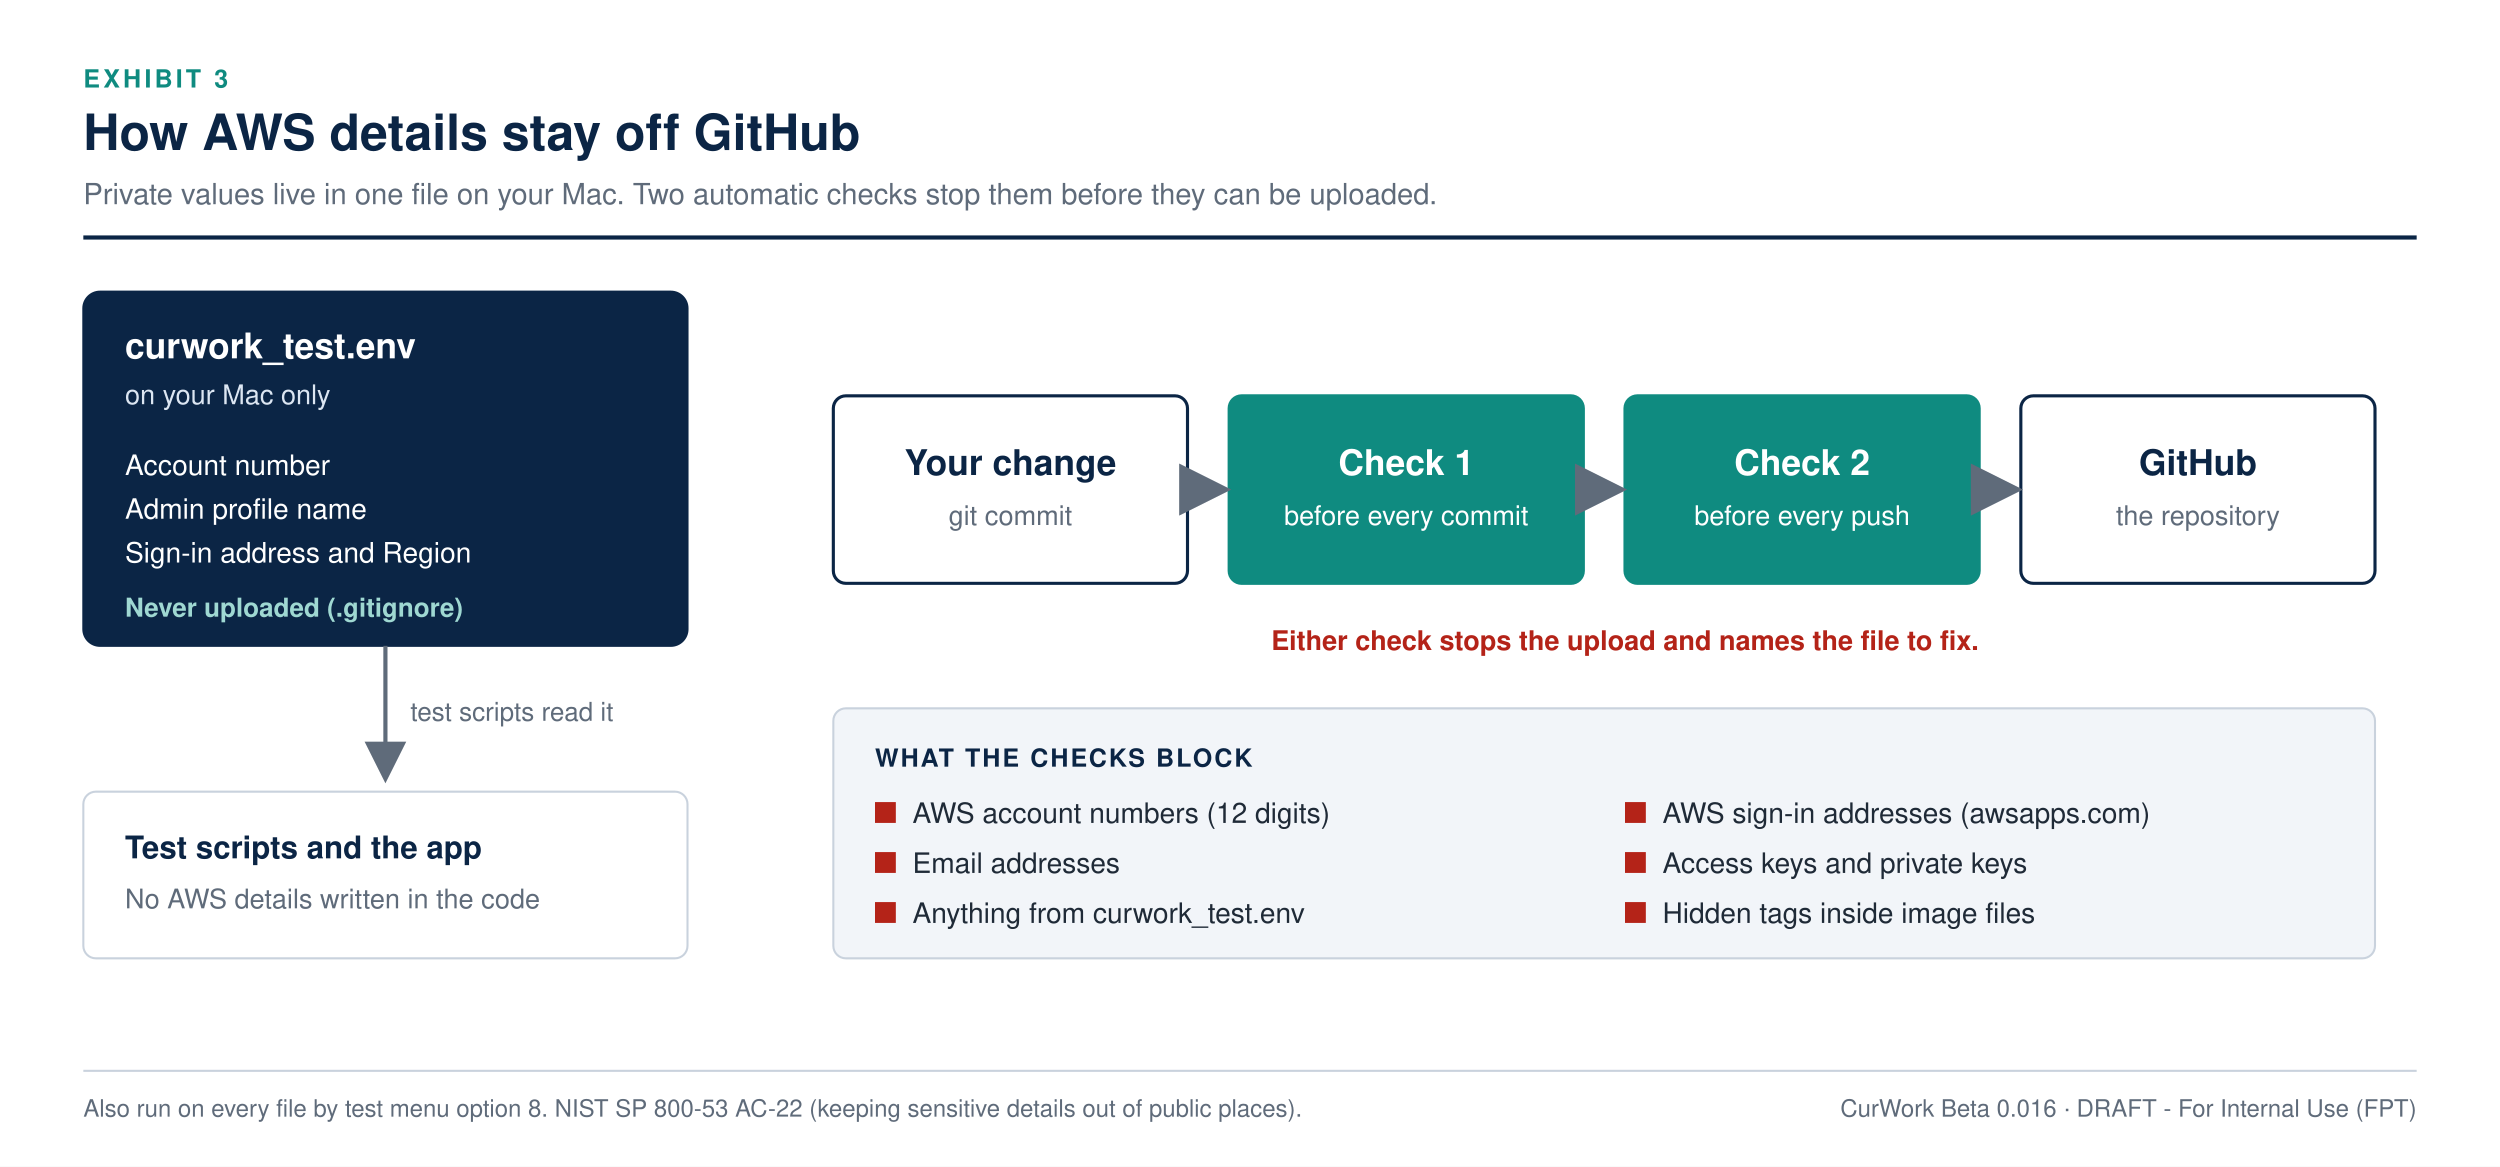
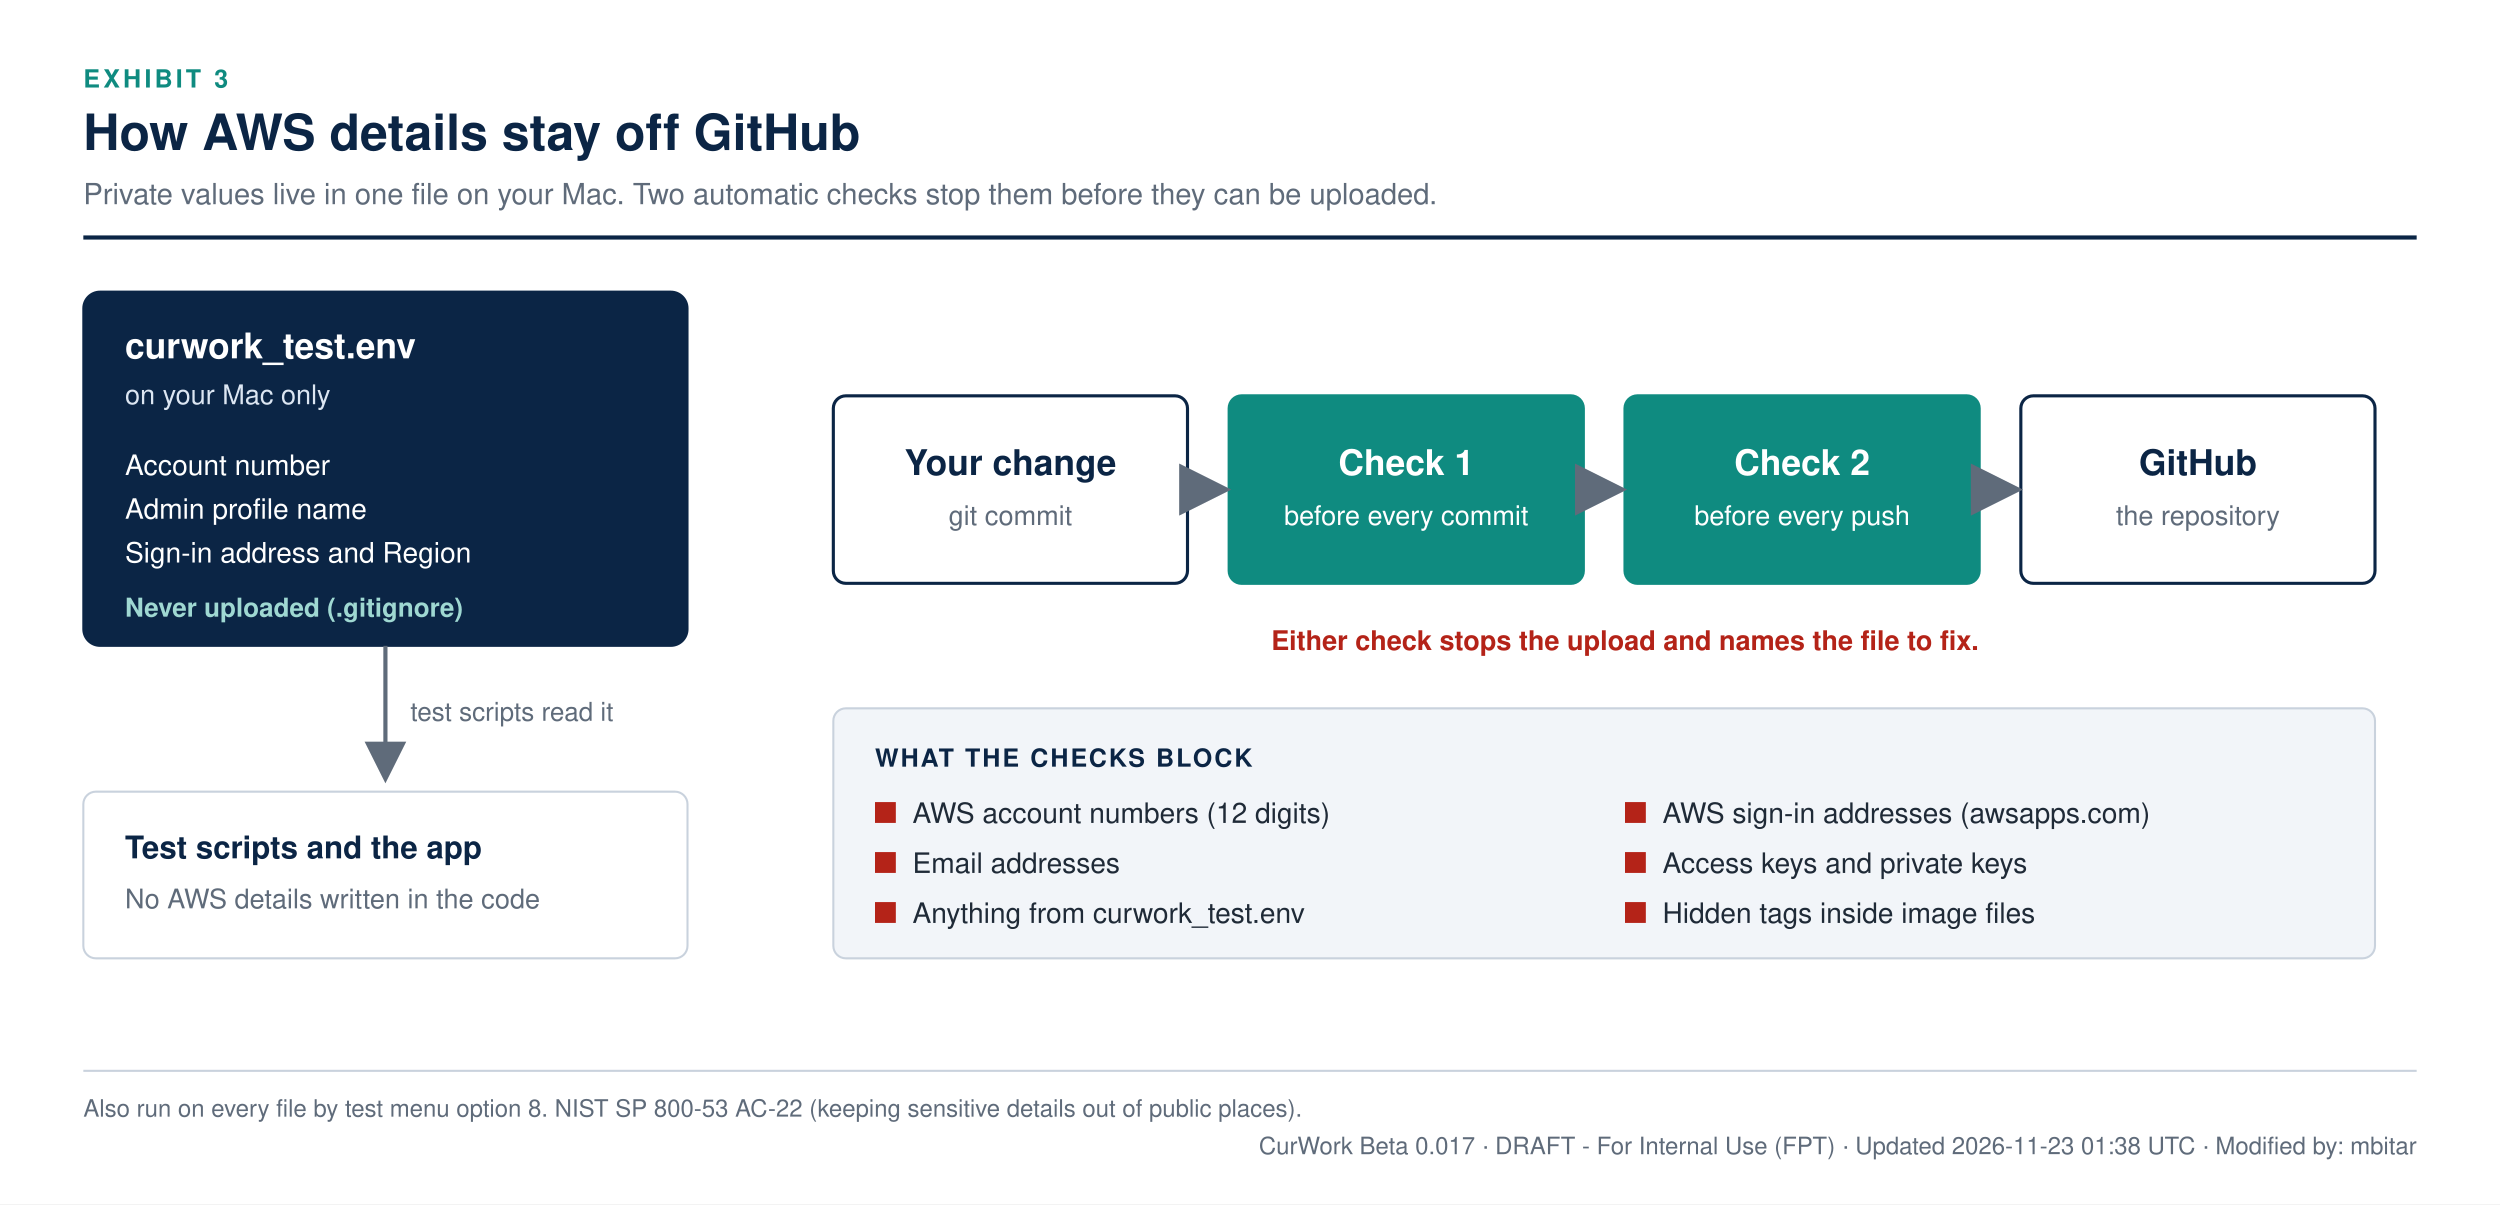
- <svg xmlns="http://www.w3.org/2000/svg" width="1200" height="560" viewBox="0 0 1200 560" role="img">
+ <svg xmlns="http://www.w3.org/2000/svg" width="1200" height="578" viewBox="0 0 1200 578" role="img">
  <defs>
    <marker id="a5F6B7A" markerWidth="10" markerHeight="10" refX="8" refY="5" orient="auto">
      <path d="M0,0 L10,5 L0,10 z" fill="#5F6B7A" />
    </marker>
    <marker id="a0F8B80" markerWidth="10" markerHeight="10" refX="8" refY="5" orient="auto">
      <path d="M0,0 L10,5 L0,10 z" fill="#0F8B80" />
    </marker>
    <marker id="a0B2545" markerWidth="10" markerHeight="10" refX="8" refY="5" orient="auto">
      <path d="M0,0 L10,5 L0,10 z" fill="#0B2545" />
    </marker>
    <marker id="aB42318" markerWidth="10" markerHeight="10" refX="8" refY="5" orient="auto">
      <path d="M0,0 L10,5 L0,10 z" fill="#B42318" />
    </marker>
    <marker id="a1F4E89" markerWidth="10" markerHeight="10" refX="8" refY="5" orient="auto">
      <path d="M0,0 L10,5 L0,10 z" fill="#1F4E89" />
    </marker>
  </defs>
  <rect width="100%" height="100%" fill="#FFFFFF" />
  <text x="40" y="42" font-family="-apple-system, 'Segoe UI', Helvetica, Arial, sans-serif" font-size="12" fill="#0F8B80" font-weight="bold" text-anchor="start" letter-spacing="1.5">EXHIBIT 3</text>
  <text x="40" y="72" font-family="-apple-system, 'Segoe UI', Helvetica, Arial, sans-serif" font-size="24" fill="#0B2545" font-weight="bold" text-anchor="start">How AWS details stay off GitHub</text>
  <text x="40" y="98" font-family="-apple-system, 'Segoe UI', Helvetica, Arial, sans-serif" font-size="14" fill="#5F6B7A" font-weight="normal" text-anchor="start">Private values live in one file on your Mac. Two automatic checks stop them before they can be uploaded.</text>
  <line x1="40" y1="114" x2="1160" y2="114" stroke="#0B2545" stroke-width="2" />
  <rect x="40" y="140" width="290" height="170" rx="8" fill="#0B2545" stroke="#0B2545" stroke-width="1" />
  <text x="60" y="172" font-family="-apple-system, 'Segoe UI', Helvetica, Arial, sans-serif" font-size="17" fill="#FFFFFF" font-weight="bold" text-anchor="start">curwork_test.env</text>
  <text x="60" y="194" font-family="-apple-system, 'Segoe UI', Helvetica, Arial, sans-serif" font-size="13" fill="#DCE6F2" font-weight="normal" text-anchor="start">on your Mac only</text>
  <text x="60" y="228" font-family="-apple-system, 'Segoe UI', Helvetica, Arial, sans-serif" font-size="13.5" fill="#FFFFFF" font-weight="normal" text-anchor="start">Account number</text>
  <text x="60" y="249" font-family="-apple-system, 'Segoe UI', Helvetica, Arial, sans-serif" font-size="13.5" fill="#FFFFFF" font-weight="normal" text-anchor="start">Admin profile name</text>
  <text x="60" y="270" font-family="-apple-system, 'Segoe UI', Helvetica, Arial, sans-serif" font-size="13.5" fill="#FFFFFF" font-weight="normal" text-anchor="start">Sign-in address and Region</text>
  <text x="60" y="296" font-family="-apple-system, 'Segoe UI', Helvetica, Arial, sans-serif" font-size="12.5" fill="#9FD8D2" font-weight="bold" text-anchor="start">Never uploaded (.gitignore)</text>
  <line x1="185" y1="310" x2="185" y2="372" stroke="#5F6B7A" stroke-width="2" marker-end="url(#a5F6B7A)" />
  <text x="197" y="346" font-family="-apple-system, 'Segoe UI', Helvetica, Arial, sans-serif" font-size="12.5" fill="#5F6B7A" font-weight="normal" text-anchor="start">test scripts read it</text>
  <rect x="40" y="380" width="290" height="80" rx="6" fill="#FFFFFF" stroke="#C9D2DD" stroke-width="1" />
  <text x="60" y="412" font-family="-apple-system, 'Segoe UI', Helvetica, Arial, sans-serif" font-size="15" fill="#0B2545" font-weight="bold" text-anchor="start">Test scripts and the app</text>
  <text x="60" y="436" font-family="-apple-system, 'Segoe UI', Helvetica, Arial, sans-serif" font-size="13" fill="#5F6B7A" font-weight="normal" text-anchor="start">No AWS details written in the code</text>
  <rect x="400" y="190" width="170" height="90" rx="6" fill="#FFFFFF" stroke="#0B2545" stroke-width="1.5" />
  <text x="485" y="228" font-family="-apple-system, 'Segoe UI', Helvetica, Arial, sans-serif" font-size="17" fill="#0B2545" font-weight="bold" text-anchor="middle">Your change</text>
  <text x="485" y="252" font-family="-apple-system, 'Segoe UI', Helvetica, Arial, sans-serif" font-size="13" fill="#5F6B7A" font-weight="normal" text-anchor="middle">git commit</text>
  <rect x="590" y="190" width="170" height="90" rx="6" fill="#0F8B80" stroke="#0F8B80" stroke-width="1.5" />
  <text x="675" y="228" font-family="-apple-system, 'Segoe UI', Helvetica, Arial, sans-serif" font-size="17" fill="#FFFFFF" font-weight="bold" text-anchor="middle">Check 1</text>
  <text x="675" y="252" font-family="-apple-system, 'Segoe UI', Helvetica, Arial, sans-serif" font-size="13" fill="#FFFFFF" font-weight="normal" text-anchor="middle">before every commit</text>
  <rect x="780" y="190" width="170" height="90" rx="6" fill="#0F8B80" stroke="#0F8B80" stroke-width="1.5" />
  <text x="865" y="228" font-family="-apple-system, 'Segoe UI', Helvetica, Arial, sans-serif" font-size="17" fill="#FFFFFF" font-weight="bold" text-anchor="middle">Check 2</text>
  <text x="865" y="252" font-family="-apple-system, 'Segoe UI', Helvetica, Arial, sans-serif" font-size="13" fill="#FFFFFF" font-weight="normal" text-anchor="middle">before every push</text>
  <rect x="970" y="190" width="170" height="90" rx="6" fill="#FFFFFF" stroke="#0B2545" stroke-width="1.5" />
  <text x="1055" y="228" font-family="-apple-system, 'Segoe UI', Helvetica, Arial, sans-serif" font-size="17" fill="#0B2545" font-weight="bold" text-anchor="middle">GitHub</text>
  <text x="1055" y="252" font-family="-apple-system, 'Segoe UI', Helvetica, Arial, sans-serif" font-size="13" fill="#5F6B7A" font-weight="normal" text-anchor="middle">the repository</text>
  <line x1="570" y1="235" x2="586" y2="235" stroke="#5F6B7A" stroke-width="2.5" marker-end="url(#a5F6B7A)" />
  <line x1="760" y1="235" x2="776" y2="235" stroke="#5F6B7A" stroke-width="2.5" marker-end="url(#a5F6B7A)" />
  <line x1="950" y1="235" x2="966" y2="235" stroke="#5F6B7A" stroke-width="2.5" marker-end="url(#a5F6B7A)" />
  <text x="780" y="312" font-family="-apple-system, 'Segoe UI', Helvetica, Arial, sans-serif" font-size="13" fill="#B42318" font-weight="bold" text-anchor="middle">Either check stops the upload and names the file to fix.</text>
  <rect x="400" y="340" width="740" height="120" rx="6" fill="#F2F5F9" stroke="#C9D2DD" stroke-width="1" />
  <text x="420" y="368" font-family="-apple-system, 'Segoe UI', Helvetica, Arial, sans-serif" font-size="12" fill="#0B2545" font-weight="bold" text-anchor="start" letter-spacing="1">WHAT THE CHECKS BLOCK</text>
  <rect x="420" y="385" width="10" height="10" fill="#B42318" />
  <text x="438" y="395" font-family="-apple-system, 'Segoe UI', Helvetica, Arial, sans-serif" font-size="13.5" fill="#1F2A37" font-weight="normal" text-anchor="start">AWS account numbers (12 digits)</text>
  <rect x="780" y="385" width="10" height="10" fill="#B42318" />
  <text x="798" y="395" font-family="-apple-system, 'Segoe UI', Helvetica, Arial, sans-serif" font-size="13.5" fill="#1F2A37" font-weight="normal" text-anchor="start">AWS sign-in addresses (awsapps.com)</text>
  <rect x="420" y="409" width="10" height="10" fill="#B42318" />
  <text x="438" y="419" font-family="-apple-system, 'Segoe UI', Helvetica, Arial, sans-serif" font-size="13.5" fill="#1F2A37" font-weight="normal" text-anchor="start">Email addresses</text>
  <rect x="780" y="409" width="10" height="10" fill="#B42318" />
  <text x="798" y="419" font-family="-apple-system, 'Segoe UI', Helvetica, Arial, sans-serif" font-size="13.5" fill="#1F2A37" font-weight="normal" text-anchor="start">Access keys and private keys</text>
  <rect x="420" y="433" width="10" height="10" fill="#B42318" />
  <text x="438" y="443" font-family="-apple-system, 'Segoe UI', Helvetica, Arial, sans-serif" font-size="13.5" fill="#1F2A37" font-weight="normal" text-anchor="start">Anything from curwork_test.env</text>
  <rect x="780" y="433" width="10" height="10" fill="#B42318" />
  <text x="798" y="443" font-family="-apple-system, 'Segoe UI', Helvetica, Arial, sans-serif" font-size="13.5" fill="#1F2A37" font-weight="normal" text-anchor="start">Hidden tags inside image files</text>
  <line x1="40" y1="514" x2="1160" y2="514" stroke="#C9D2DD" stroke-width="1" />
  <text x="40" y="536" font-family="-apple-system, 'Segoe UI', Helvetica, Arial, sans-serif" font-size="11.5" fill="#5F6B7A" font-weight="normal" text-anchor="start">Also run on every file by test menu option 8. NIST SP 800-53 AC-22 (keeping sensitive details out of public places).</text>
-   <text x="1160" y="536" font-family="-apple-system, 'Segoe UI', Helvetica, Arial, sans-serif" font-size="11.5" fill="#5F6B7A" font-weight="normal" text-anchor="end">CurWork Beta 0.016 · DRAFT - For Internal Use (FPT)</text>
+   <text x="1160" y="554" font-family="-apple-system, 'Segoe UI', Helvetica, Arial, sans-serif" font-size="11.5" fill="#5F6B7A" font-weight="normal" text-anchor="end">CurWork Beta 0.017 · DRAFT - For Internal Use (FPT) · Updated 2026-11-23 01:38 UTC · Modified by: mbitar</text>
</svg>
